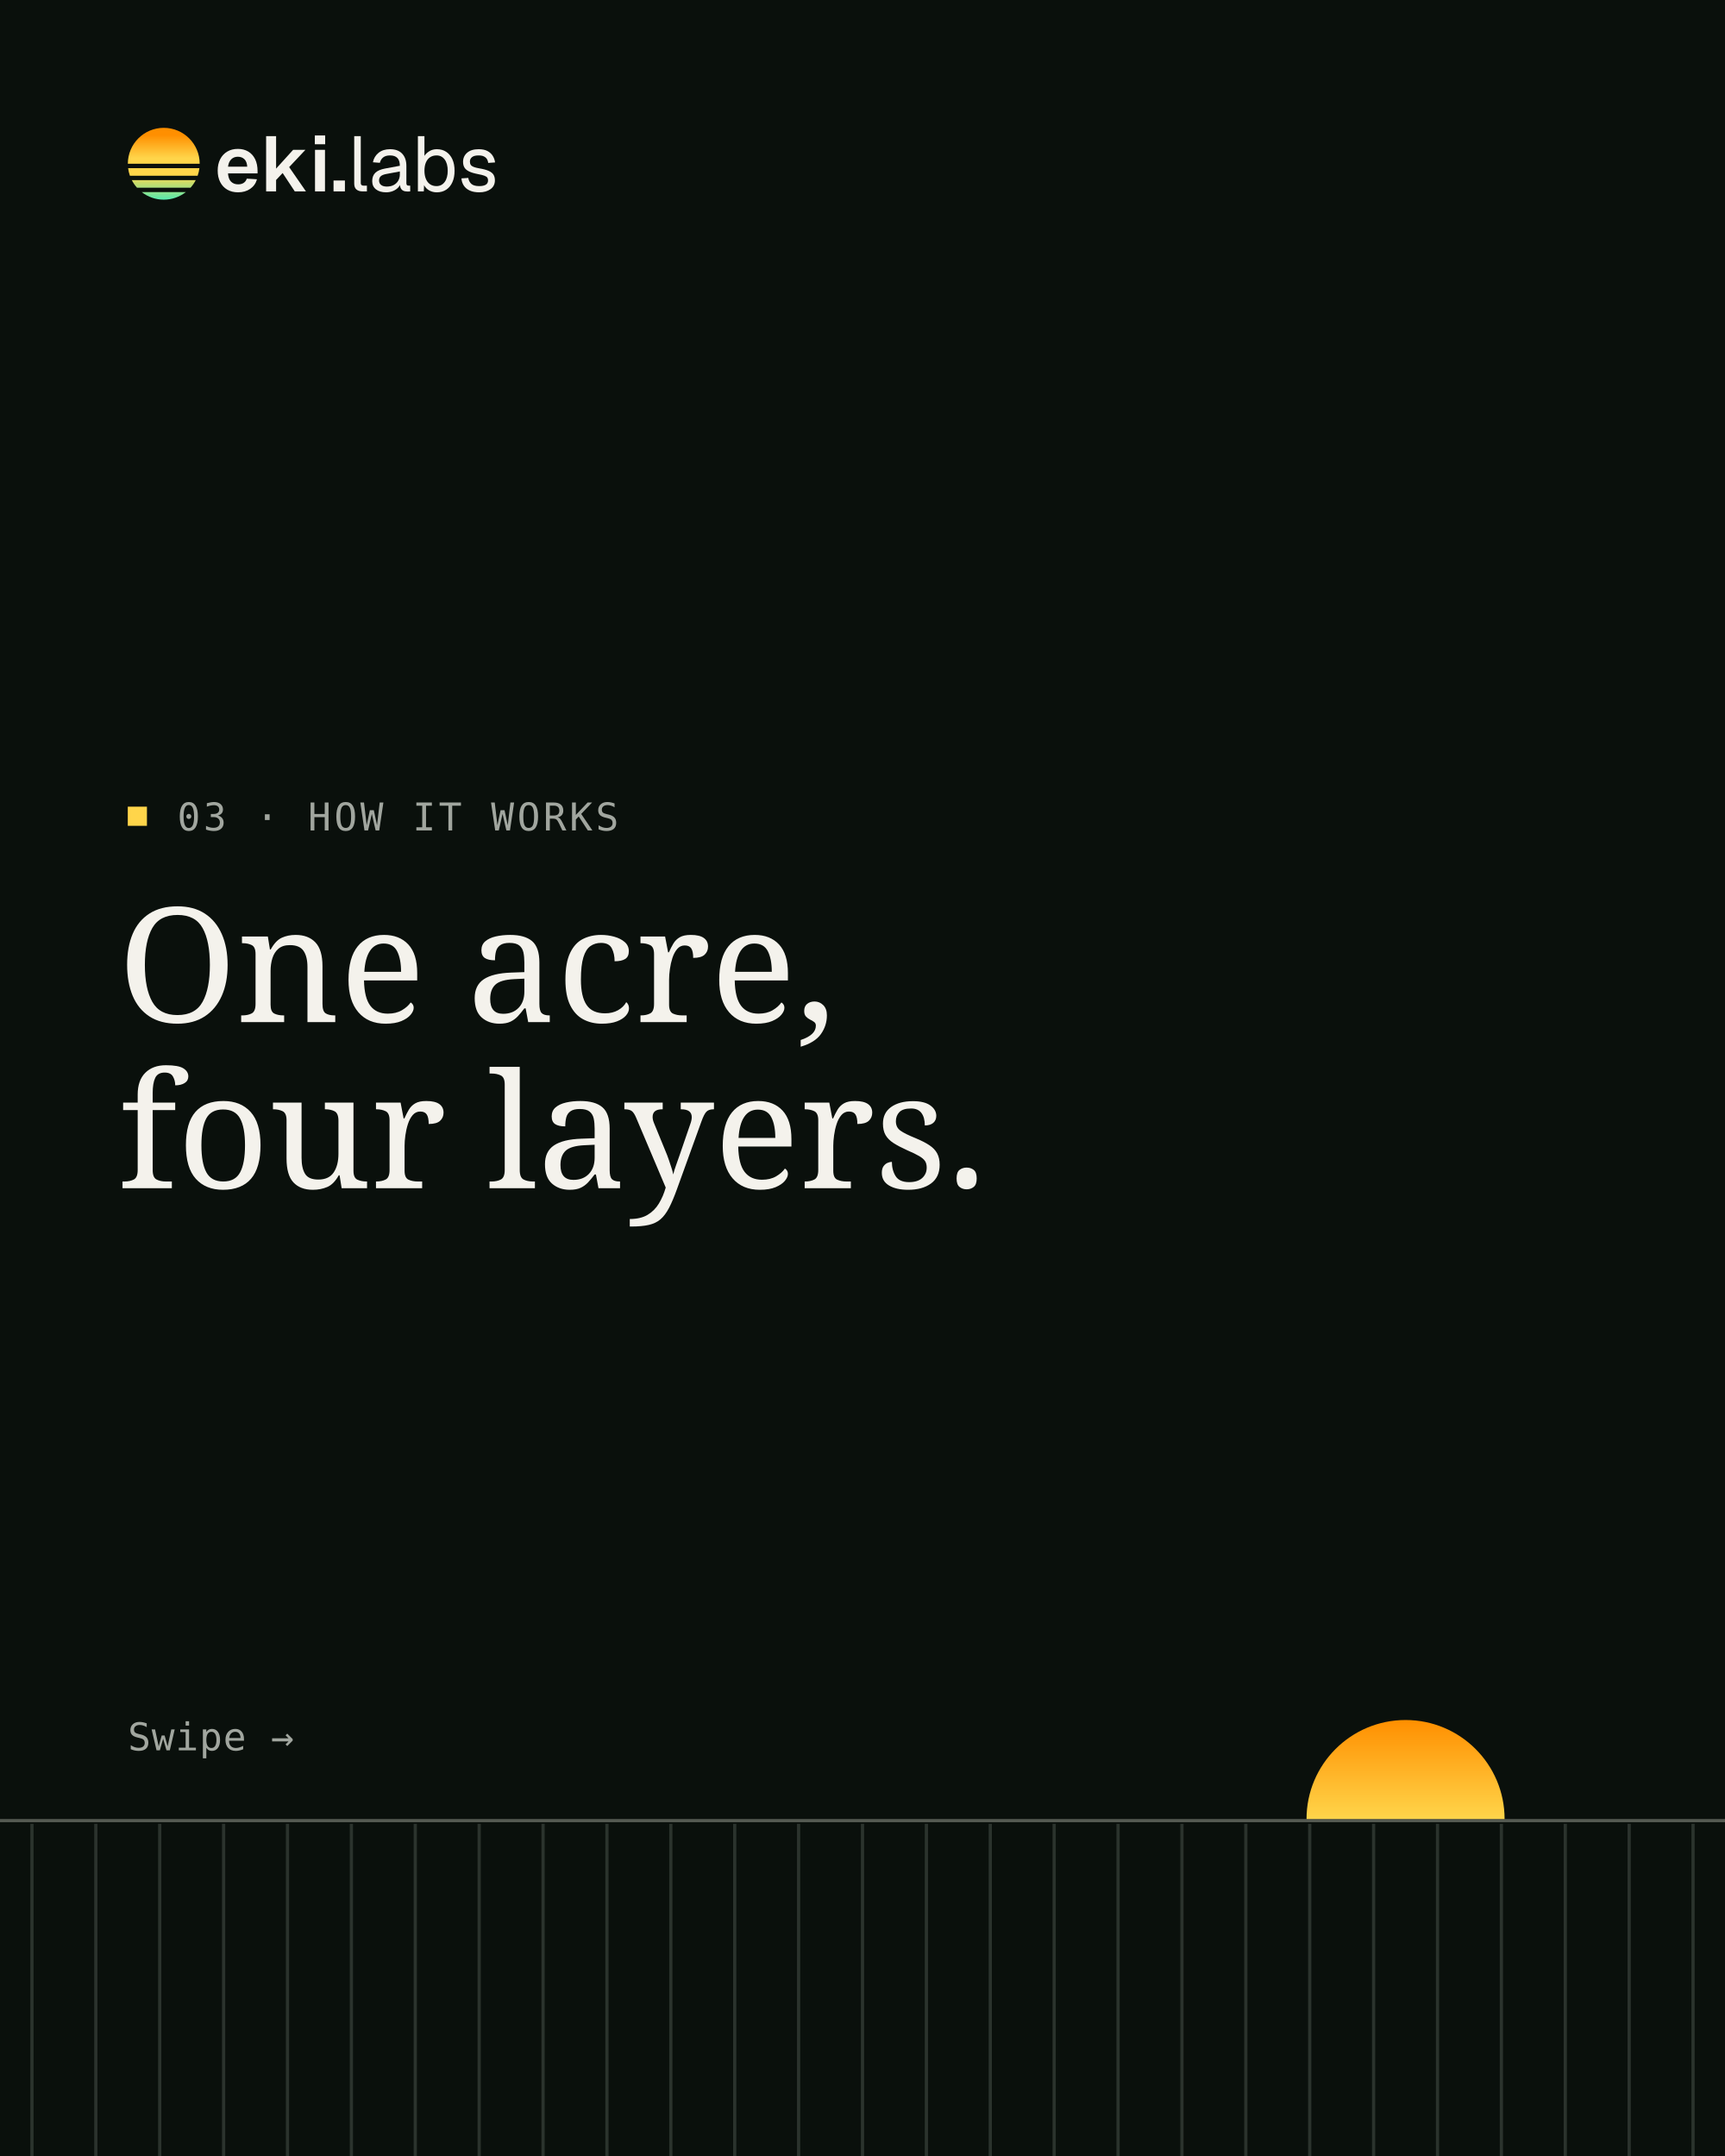
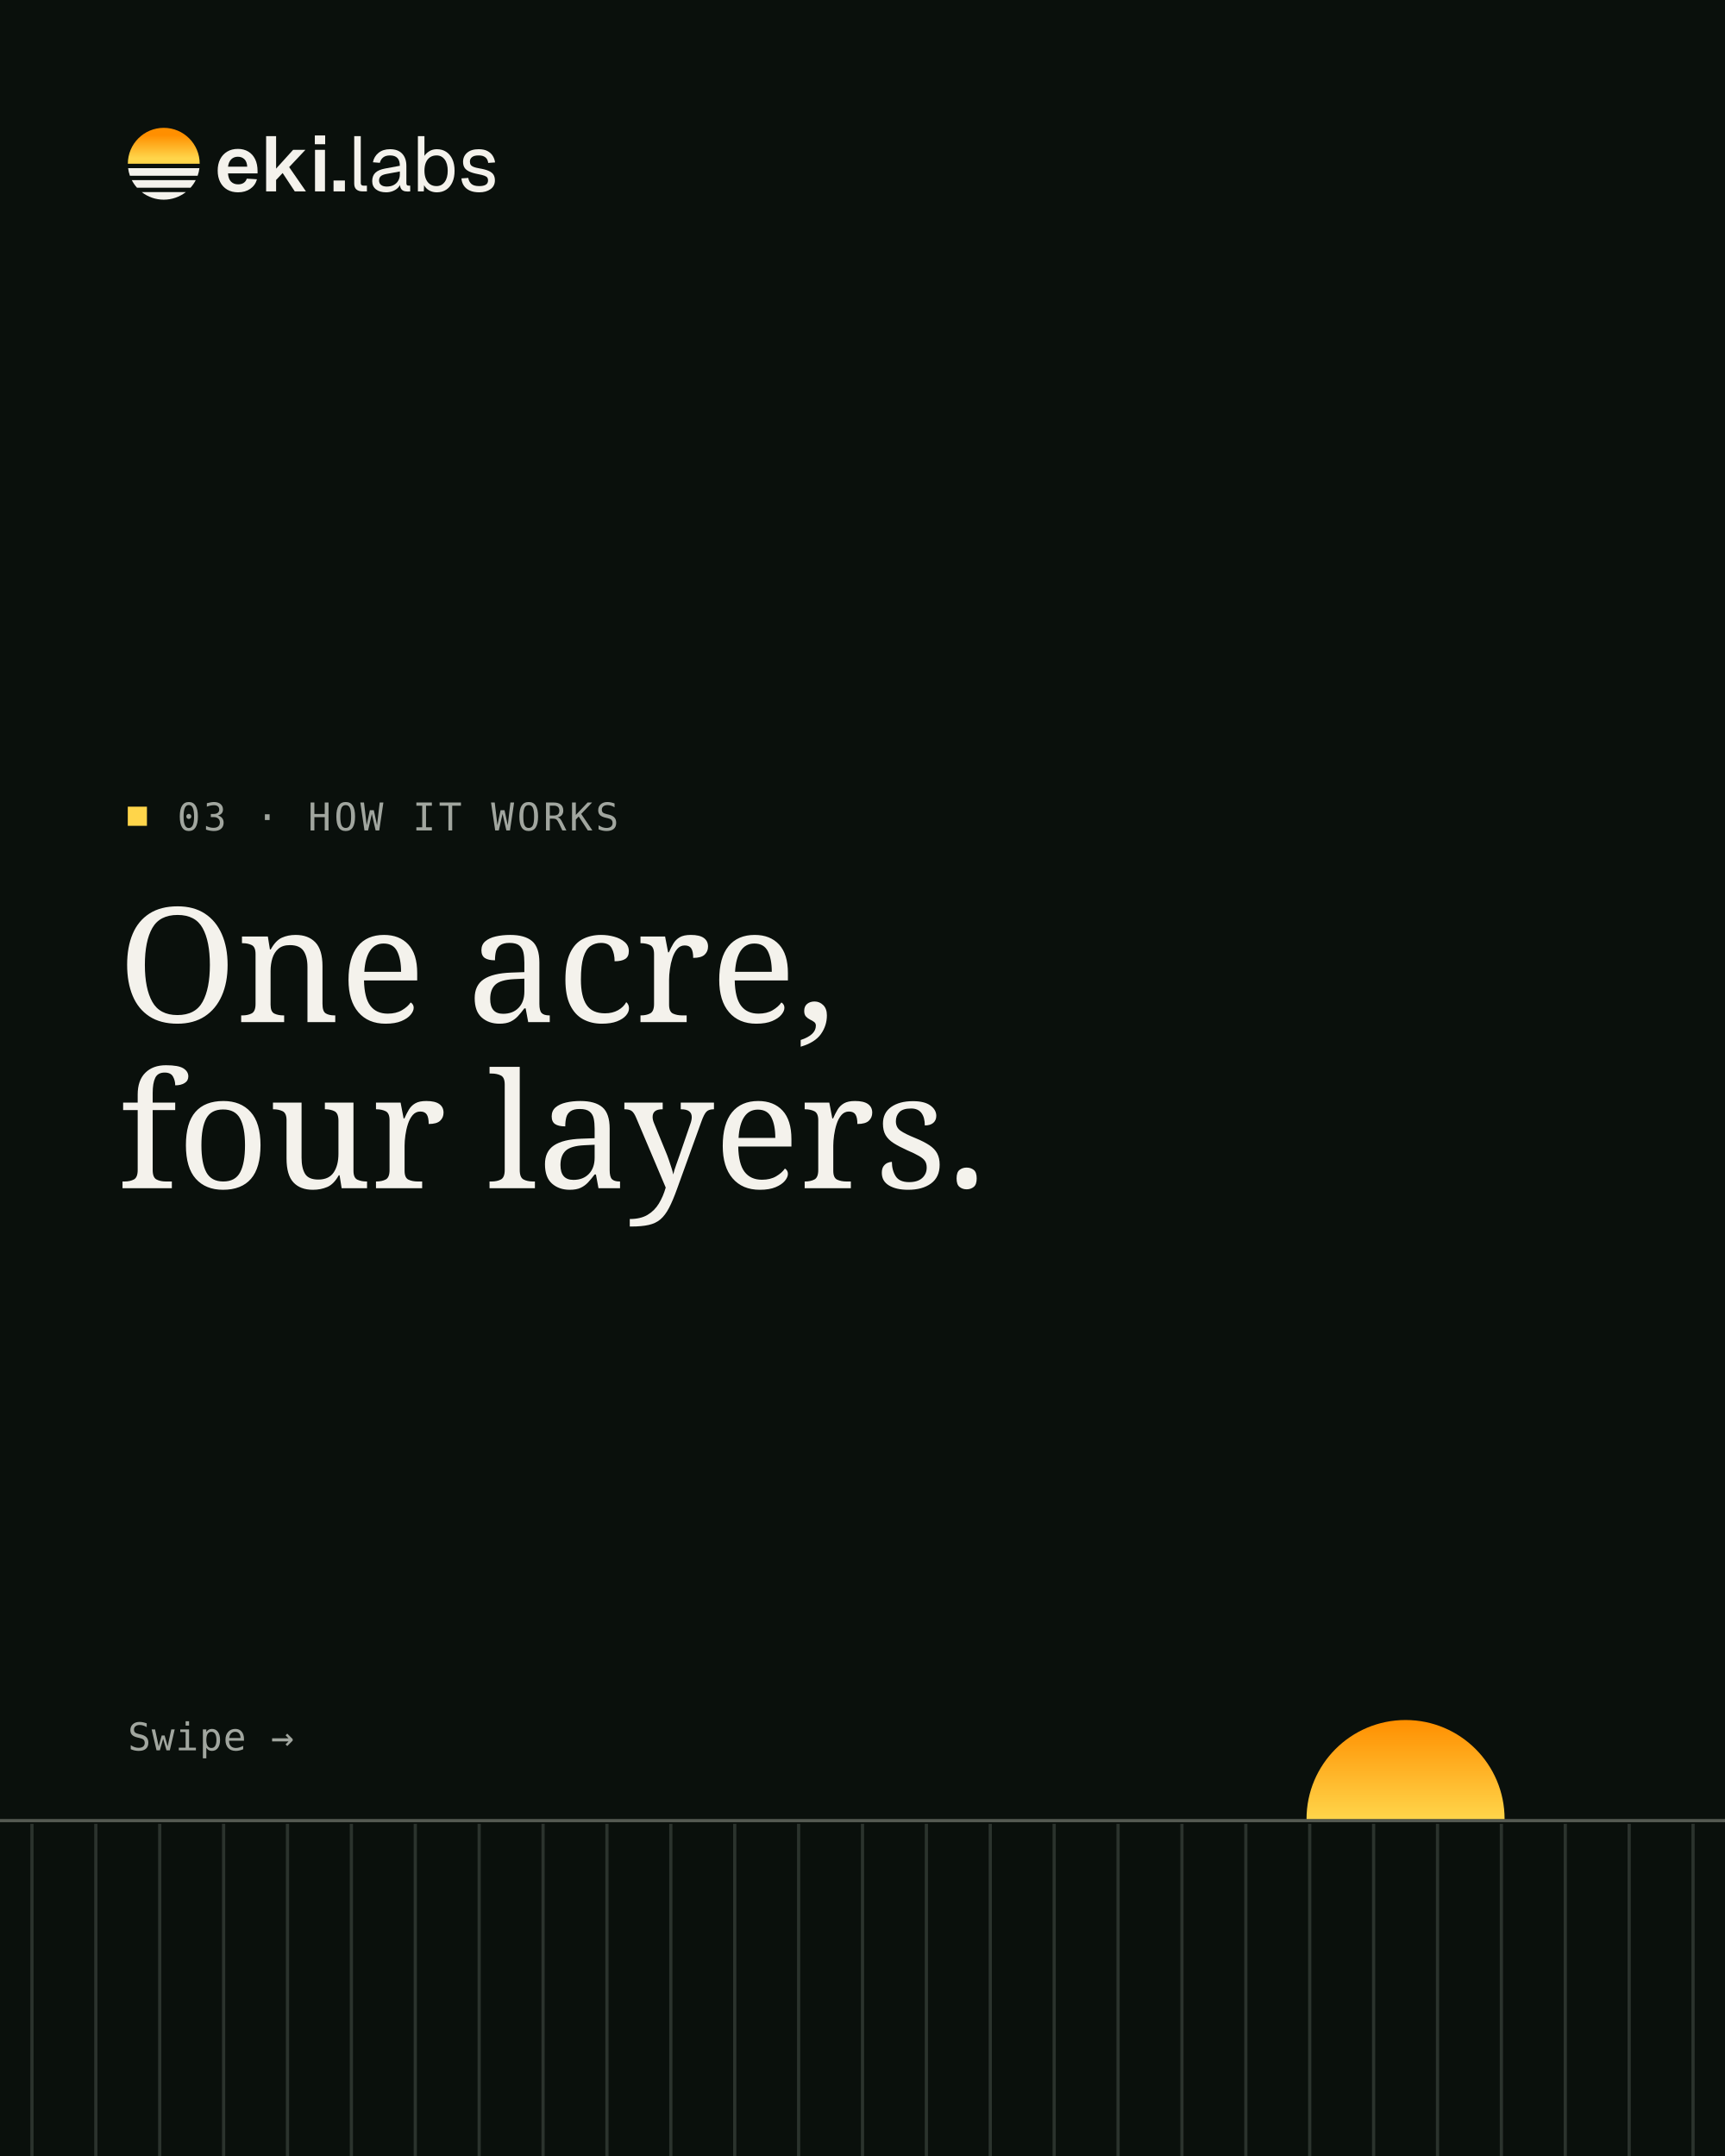
<svg xmlns="http://www.w3.org/2000/svg" width="1080" height="1350" viewBox="0 0 1080 1350">
  <rect width="1080" height="1350" fill="#0A100C" />
  <rect x="19.0" y="1142" width="2" height="208" fill="#2B332D" />
  <rect x="59.0" y="1142" width="2" height="208" fill="#2B332D" />
  <rect x="99.0" y="1142" width="2" height="208" fill="#2B332D" />
  <rect x="139.0" y="1142" width="2" height="208" fill="#2B332D" />
  <rect x="179.0" y="1142" width="2" height="208" fill="#2B332D" />
  <rect x="219.0" y="1142" width="2" height="208" fill="#2B332D" />
  <rect x="259.0" y="1142" width="2" height="208" fill="#2B332D" />
  <rect x="299.0" y="1142" width="2" height="208" fill="#2B332D" />
  <rect x="339.0" y="1142" width="2" height="208" fill="#2B332D" />
  <rect x="379.0" y="1142" width="2" height="208" fill="#2B332D" />
  <rect x="419.0" y="1142" width="2" height="208" fill="#2B332D" />
  <rect x="459.0" y="1142" width="2" height="208" fill="#2B332D" />
  <rect x="499.0" y="1142" width="2" height="208" fill="#2B332D" />
  <rect x="539.0" y="1142" width="2" height="208" fill="#2B332D" />
  <rect x="579.0" y="1142" width="2" height="208" fill="#2B332D" />
  <rect x="619.0" y="1142" width="2" height="208" fill="#2B332D" />
  <rect x="659.0" y="1142" width="2" height="208" fill="#2B332D" />
  <rect x="699.0" y="1142" width="2" height="208" fill="#2B332D" />
  <rect x="739.0" y="1142" width="2" height="208" fill="#2B332D" />
  <rect x="779.0" y="1142" width="2" height="208" fill="#2B332D" />
  <rect x="819.0" y="1142" width="2" height="208" fill="#2B332D" />
  <rect x="859.0" y="1142" width="2" height="208" fill="#2B332D" />
  <rect x="899.0" y="1142" width="2" height="208" fill="#2B332D" />
  <rect x="939.0" y="1142" width="2" height="208" fill="#2B332D" />
  <rect x="979.0" y="1142" width="2" height="208" fill="#2B332D" />
  <rect x="1019.0" y="1142" width="2" height="208" fill="#2B332D" />
  <rect x="1059.0" y="1142" width="2" height="208" fill="#2B332D" />
  <rect x="0" y="1139.0" width="1080" height="2" fill="#555A52" />
  <defs>
    <linearGradient id="hs8" gradientUnits="userSpaceOnUse" x1="0" y1="1077.0" x2="0" y2="1139.0">
      <stop offset="0" stop-color="#FF8F00" />
      <stop offset="1" stop-color="#FFD54A" />
    </linearGradient>
  </defs>
  <path d="M818 1139.0A62 62 0 0 1 942 1139.0Z" fill="url(#hs8)" />
  <g transform="translate(80.04 119.84) scale(0.04874)">
    <defs>
      <linearGradient id="eki-sun" gradientUnits="userSpaceOnUse" x1="0" y1="0" x2="0" y2="100">
        <stop offset="0" stop-color="#FF8F00" />
        <stop offset="0.1" stop-color="#FF8F00" />
        <stop offset="0.42" stop-color="#FFD54A" />
-         <stop offset="0.66" stop-color="#FFD54A" />
-         <stop offset="1" stop-color="#58E9AE" />
+         <stop offset="1" stop-color="#FFD54A" />
      </linearGradient>
    </defs>
    <g transform="translate(0 -816.5) scale(9.23)">
      <path d="M0 50A50 50 0 0 1 100 50Z" fill="url(#eki-sun)" />
-       <path d="M0.38 56.14L99.62 56.14A50 50 0 0 1 97.14 66.67L2.86 66.67A50 50 0 0 1 0.38 56.14Z" fill="url(#eki-sun)" />
-       <path d="M5.51 72.81L94.49 72.81A50 50 0 0 1 87.27 83.33L12.73 83.33A50 50 0 0 1 5.51 72.81Z" fill="url(#eki-sun)" />
-       <path d="M19.31 89.47L80.69 89.47A50 50 0 0 1 50.00 100.00L50.00 100.00A50 50 0 0 1 19.31 89.47Z" fill="url(#eki-sun)" />
+       <path d="M0.38 56.14L99.62 56.14A50 50 0 0 1 97.14 66.67L2.86 66.67A50 50 0 0 1 0.38 56.14Z" fill="#F4F2EC" />
+       <path d="M5.51 72.81L94.49 72.81A50 50 0 0 1 87.27 83.33L12.73 83.33A50 50 0 0 1 5.51 72.81Z" fill="#F4F2EC" />
+       <path d="M19.31 89.47L80.69 89.47A50 50 0 0 1 50.00 100.00L50.00 100.00A50 50 0 0 1 19.31 89.47Z" fill="#F4F2EC" />
    </g>
    <g transform="translate(1115 0)">
      <path d="M300.6 12Q220.8 12 162.1 -22.4Q103.4 -56.8 71.3 -119.7Q39.2 -182.6 39.2 -267Q39.2 -351.4 71.3 -413.8Q103.4 -476.2 161.5 -511.1Q219.6 -546 298.2 -546Q374.4 -546 431.6 -511.9Q488.8 -477.8 520.1 -413.8Q551.4 -349.8 551.4 -260V-231.4H172Q175.8 -160.8 210.3 -125.6Q244.8 -90.4 302.2 -90.4Q345 -90.4 373.3 -109.5Q401.6 -128.6 413 -163.8L543.8 -155.6Q522.4 -78.2 457.7 -33.1Q393 12 300.6 12ZM172 -317.4H418.6Q414.6 -382.4 381.9 -413.8Q349.2 -445.2 298.2 -445.2Q246.8 -445.2 213.3 -412.3Q179.8 -379.4 172 -317.4Z" fill="#F4F2EC" />
      <path d="M661.4 0V-710H789.4V-292.6L1008.2 -534H1165.8L957.2 -311.8L1172.8 0H1029.2L873.4 -236L789.4 -146.8V0Z" fill="#F4F2EC" />
      <path d="M1289.4 0V-534H1417.4V0ZM1287 -605.4V-718.6H1419.8V-605.4Z" fill="#F4F2EC" />
      <path d="M1527.2 0V-139.8H1673.4V0Z" fill="#F4F2EC" />
      <path d="M1897 0Q1851 0 1822 -24Q1793 -48 1793 -100V-710H1877V-107Q1877 -91 1885.5 -82.5Q1894 -74 1910 -74H1956V0Z" fill="#F4F2EC" />
      <path d="M2203 12Q2121 12 2072.5 -26Q2024 -64 2024 -132Q2024 -200 2064 -239Q2104 -278 2191 -294L2379 -329Q2379 -396 2347.5 -429Q2316 -462 2253 -462Q2198 -462 2166 -437.5Q2134 -413 2122 -367L2033 -374Q2048 -449 2105.5 -495.5Q2163 -542 2253 -542Q2355 -542 2409 -484.5Q2463 -427 2463 -326V-107Q2463 -89 2469.5 -81.5Q2476 -74 2491 -74H2512V0Q2508 1 2499 1.5Q2490 2 2480 2Q2444 2 2421.5 -9.5Q2399 -21 2389 -45.5Q2379 -70 2379 -110L2389 -108Q2382 -74 2355 -46.5Q2328 -19 2288 -3.5Q2248 12 2203 12ZM2211 -62Q2264 -62 2301.5 -82.5Q2339 -103 2359 -138.5Q2379 -174 2379 -218V-256L2207 -224Q2153 -214 2132.5 -193.5Q2112 -173 2112 -140Q2112 -103 2138.5 -82.5Q2165 -62 2211 -62Z" fill="#F4F2EC" />
      <path d="M2854 12Q2799 12 2756 -12.5Q2713 -37 2690 -80L2687 0H2611V-710H2695V-456Q2715 -489 2757 -515.5Q2799 -542 2854 -542Q2924 -542 2975 -508Q3026 -474 3054 -412Q3082 -350 3082 -265Q3082 -180 3054 -118Q3026 -56 2975 -22Q2924 12 2854 12ZM2849 -68Q2916 -68 2955 -121Q2994 -174 2994 -265Q2994 -357 2955 -409.5Q2916 -462 2851 -462Q2802 -462 2767 -438.5Q2732 -415 2713.5 -371Q2695 -327 2695 -265Q2695 -205 2713.5 -160.5Q2732 -116 2766.5 -92Q2801 -68 2849 -68Z" fill="#F4F2EC" />
      <path d="M3399 12Q3326 12 3276.5 -11Q3227 -34 3200.5 -74.5Q3174 -115 3170 -167L3258 -173Q3266 -125 3297.5 -96.5Q3329 -68 3399 -68Q3453 -68 3482.5 -85.5Q3512 -103 3512 -142Q3512 -163 3502.5 -177Q3493 -191 3465 -201.5Q3437 -212 3383 -222Q3309 -236 3267 -257Q3225 -278 3208 -308Q3191 -338 3191 -380Q3191 -451 3243.5 -496.5Q3296 -542 3392 -542Q3462 -542 3506.5 -517.5Q3551 -493 3574 -454Q3597 -415 3602 -372L3514 -366Q3512 -391 3499 -413Q3486 -435 3460 -448.5Q3434 -462 3390 -462Q3333 -462 3306 -440Q3279 -418 3279 -384Q3279 -358 3289.5 -341.5Q3300 -325 3326.5 -314.5Q3353 -304 3399 -296Q3477 -283 3521 -263Q3565 -243 3582.5 -213.5Q3600 -184 3600 -142Q3600 -69 3543.5 -28.5Q3487 12 3399 12Z" fill="#F4F2EC" />
    </g>
  </g>
  <rect x="80" y="505.1" width="12" height="12" fill="#FFD54A" />
  <text x="111" y="520" font-family="'Geist Mono', Menlo, monospace" font-size="24" font-weight="500" fill="#A1A69F" text-anchor="start" letter-spacing="1.92">03 · HOW IT WORKS</text>
  <text x="74" y="640" font-family="'Zilla Slab', Georgia, serif" font-size="100" font-weight="400" fill="#F4F2EC" text-anchor="start">One acre,</text>
  <text x="74" y="744" font-family="'Zilla Slab', Georgia, serif" font-size="100" font-weight="400" fill="#F4F2EC" text-anchor="start">four layers.</text>
  <text x="80" y="1096" font-family="'Geist Mono', Menlo, monospace" font-size="24" font-weight="400" fill="#A1A69F" text-anchor="start" letter-spacing="0.48">Swipe →</text>
</svg>
